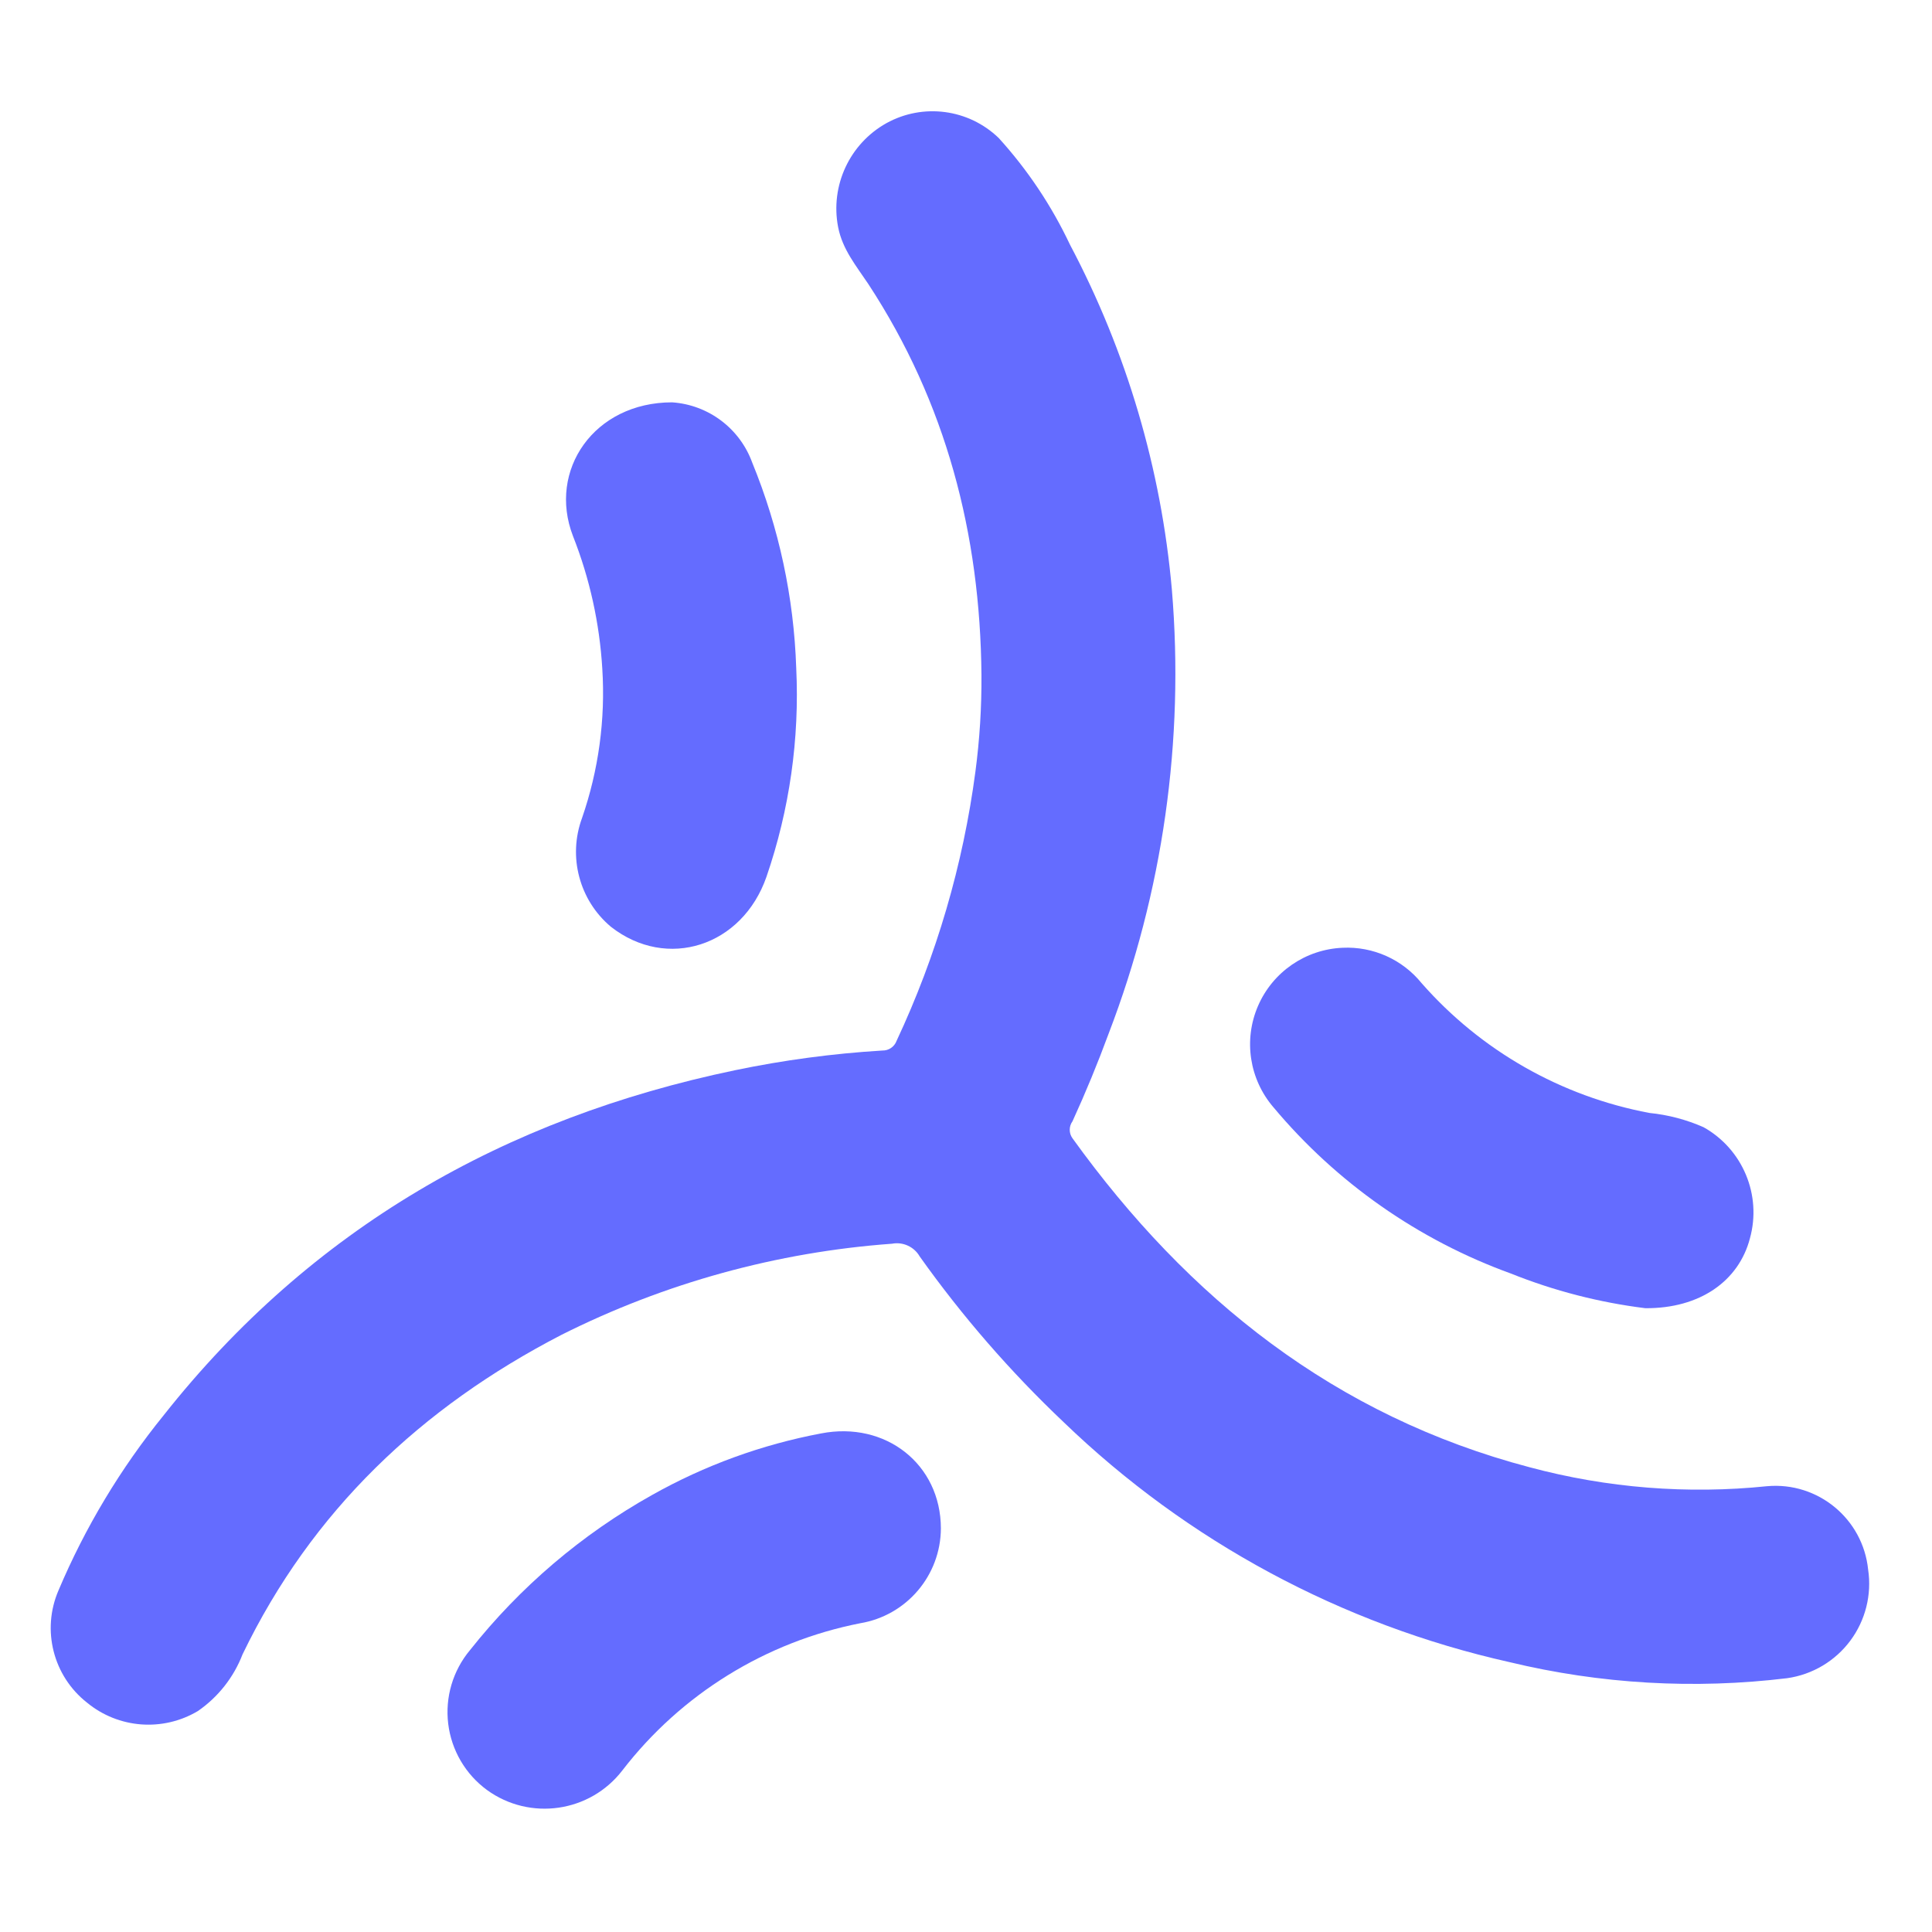
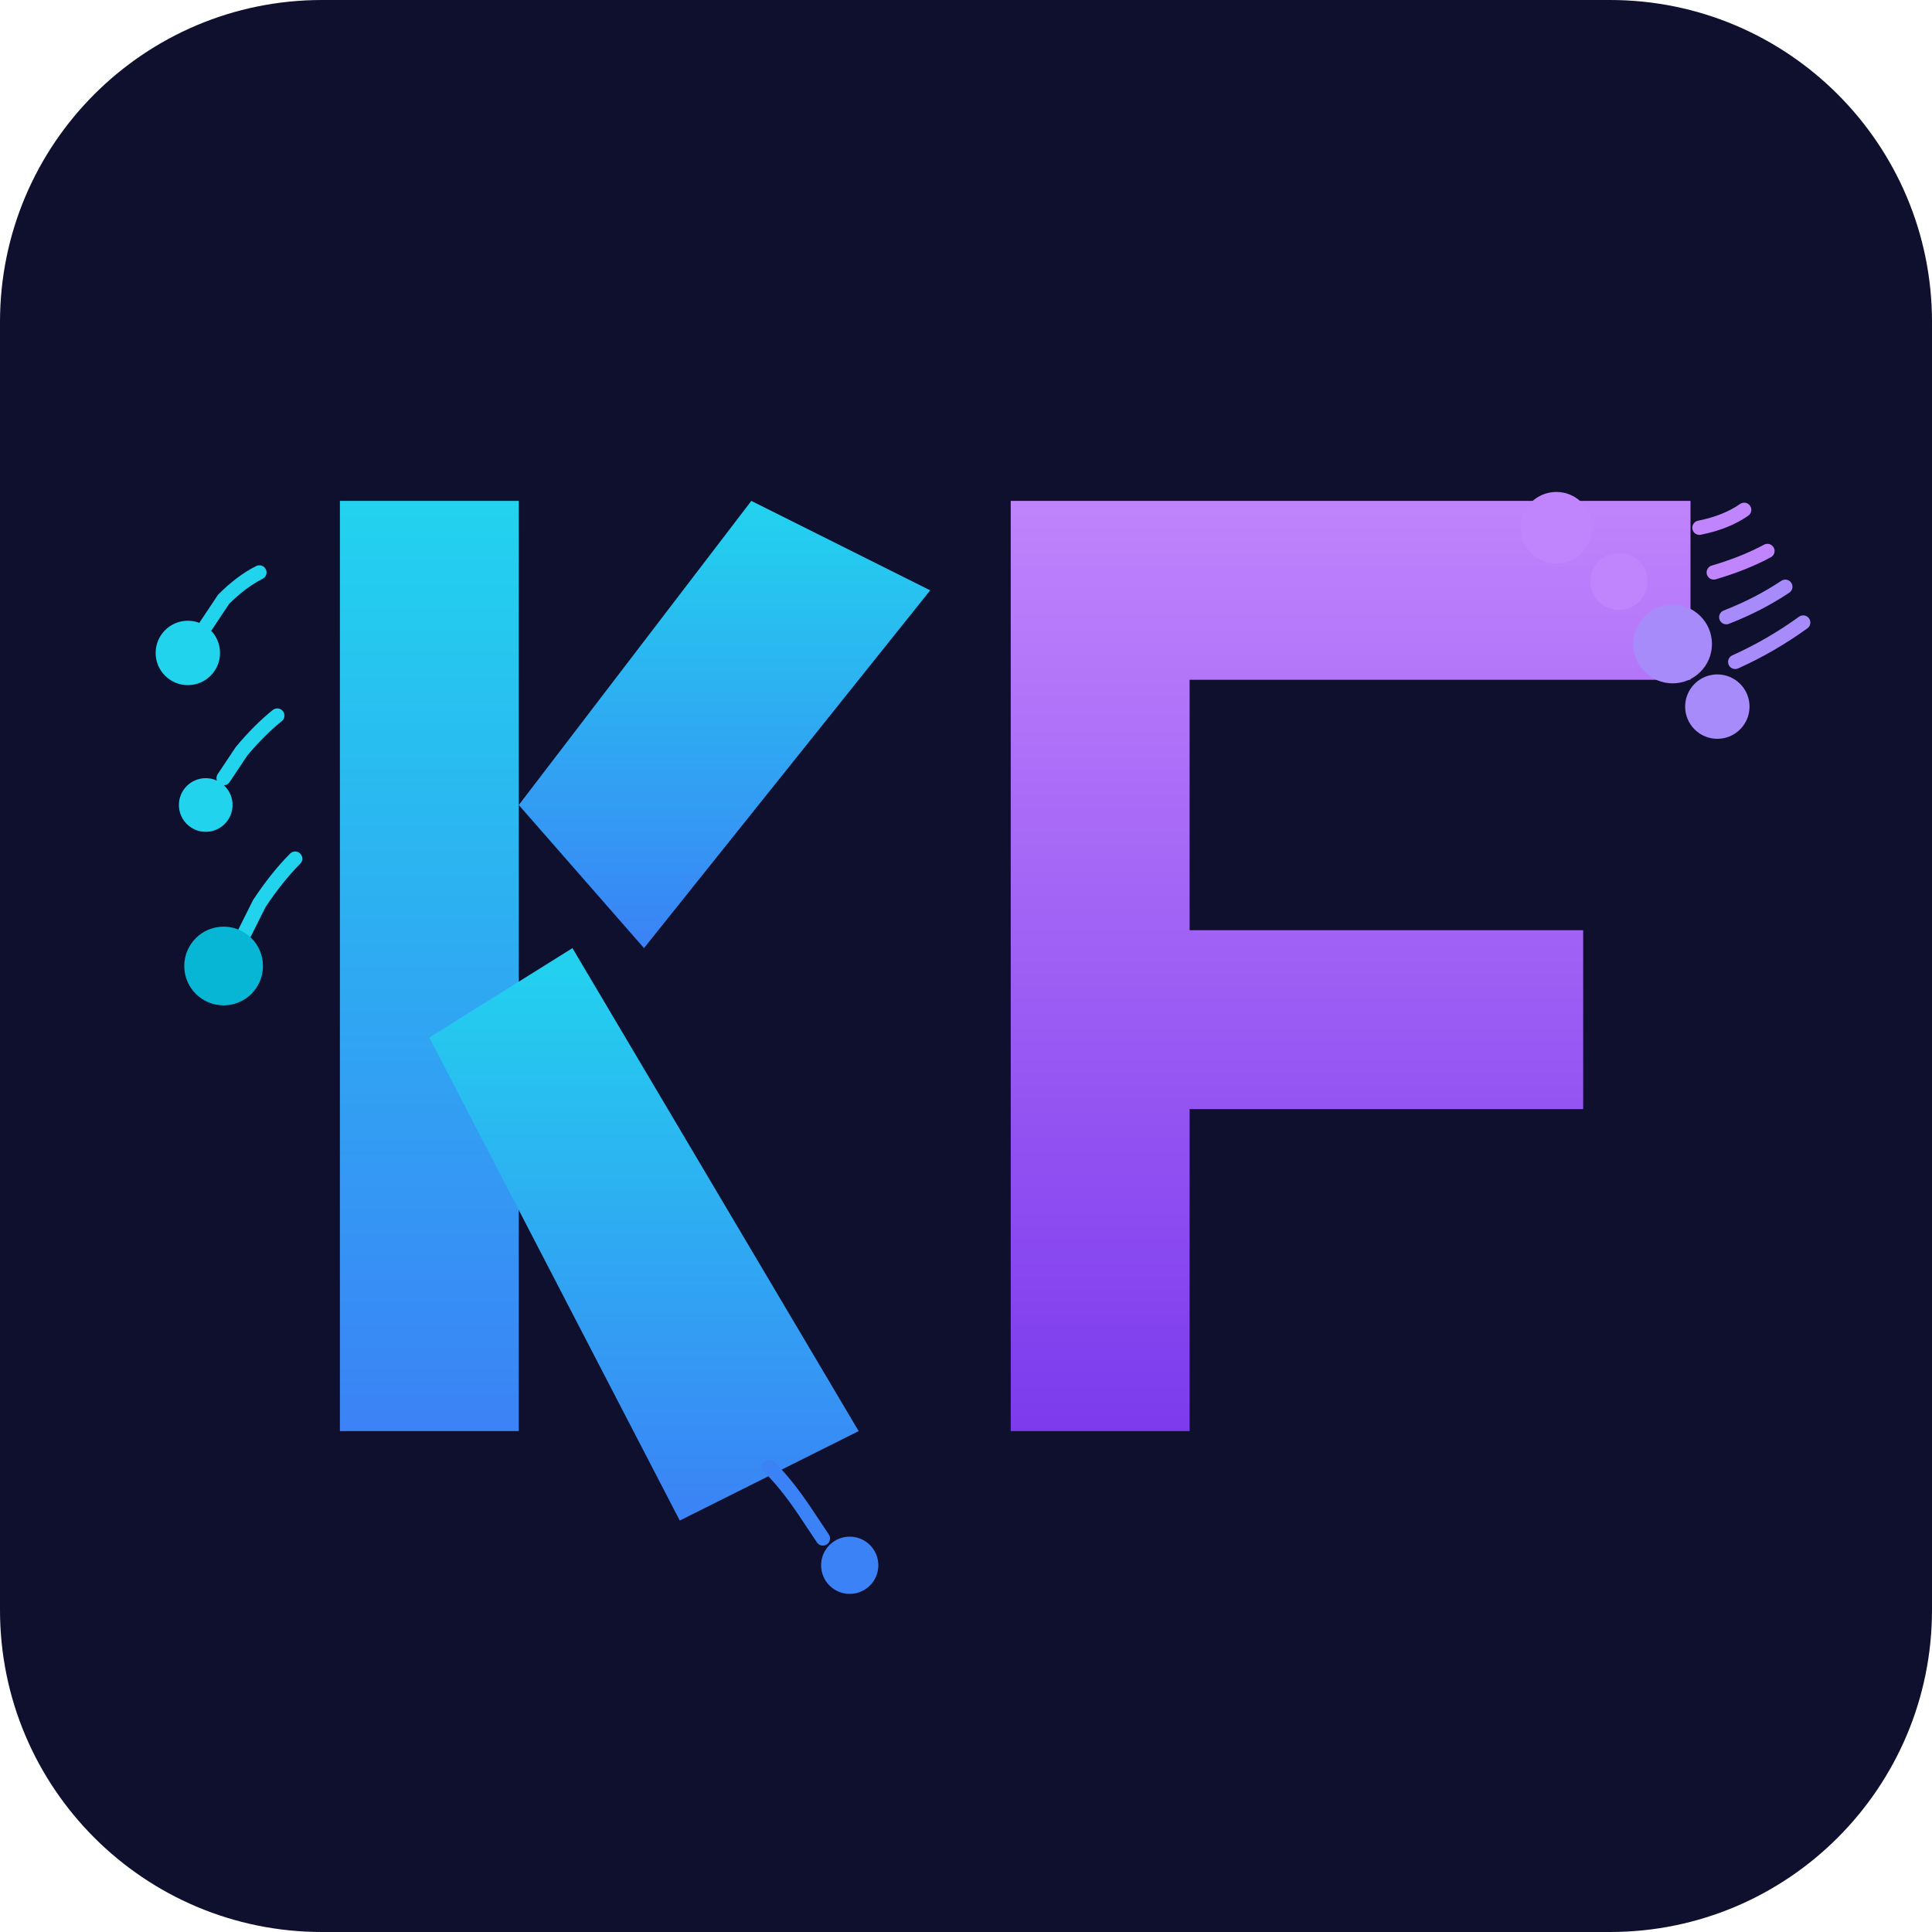
- <svg xmlns="http://www.w3.org/2000/svg" viewBox="0 0 160 160">
-   <path d="M81.28 55.9c-.1-11.67-2.93-22.55-9.37-32.38-1-1.5-2.14-2.86-2.5-4.71a8.1 8.1 0 014-8.61 7.89 7.89 0 019.3 1.23 35.999 35.999 0 015.9 8.83 75.18 75.18 0 018.44 28.58 83.211 83.211 0 01-5.23 36.74 102.983 102.983 0 01-3 7.28 1.2 1.2 0 000 1.41c9.58 13.3 21.76 23 37.85 27.24a54.37 54.37 0 0019.68 1.57 7.72 7.72 0 018.36 6.9 7.903 7.903 0 01-6.7 9 64.744 64.744 0 01-23-1.33 77.68 77.68 0 01-36.93-19.88 93.628 93.628 0 01-11.91-13.71 2.18 2.18 0 00-2.3-1.06 72.744 72.744 0 00-27.38 7.55c-11.6 6-20.67 14.58-26.4 26.45a10.134 10.134 0 01-3.7 4.7 8 8 0 01-9.19-.7 7.86 7.86 0 01-2.36-9.28 60.324 60.324 0 018.72-14.52c12.2-15.43 28.21-24.59 47.32-28.57A85.085 85.085 0 0173.07 87c.524.015 1-.307 1.18-.8a76.06 76.06 0 006.53-22.3c.351-2.652.518-5.325.5-8z" fill="#646cff" />
-   <path d="M136.26 108.34a44.742 44.742 0 01-11.13-2.87 46.108 46.108 0 01-19.66-13.76 8 8 0 015.72-13.22 7.93 7.93 0 016.54 2.93 33.27 33.27 0 0018.87 10.75c1.546.155 3.058.553 4.48 1.18a8.08 8.08 0 013.84 9.21c-.92 3.52-4.13 5.81-8.66 5.78zm-80.6-75.02a7.61 7.61 0 016.64 5 49.139 49.139 0 013.64 17 46.33 46.33 0 01-2.46 17.28c-2 5.77-8.24 7.79-12.89 4.15a8.1 8.1 0 01-2.39-9 31.679 31.679 0 001.68-12.36 35.77 35.77 0 00-2.43-11c-2.1-5.45 1.75-11.07 8.21-11.07zm22.26 93.25a8 8 0 01-6.68 7.86 32.88 32.88 0 00-19.7 12.19 8.13 8.13 0 01-11.21 1.62 8 8 0 01-1.41-11.58A51.043 51.043 0 0154 123.81a45.842 45.842 0 0114-5.1c5.35-1.04 9.91 2.56 9.92 7.86z" fill="#646cff" />
+ <svg xmlns="http://www.w3.org/2000/svg" viewBox="0 0 1080 1080" width="128" height="128">
+   <defs>
+     <linearGradient id="gradK-fav" x1="0%" y1="0%" x2="0%" y2="100%">
+       <stop offset="0%" style="stop-color:#22D3EE;stop-opacity:1" />
+       <stop offset="100%" style="stop-color:#3B82F6;stop-opacity:1" />
+     </linearGradient>
+     <linearGradient id="gradF-fav" x1="0%" y1="0%" x2="0%" y2="100%">
+       <stop offset="0%" style="stop-color:#C084FC;stop-opacity:1" />
+       <stop offset="100%" style="stop-color:#7C3AED;stop-opacity:1" />
+     </linearGradient>
+   </defs>
+   <rect width="1080" height="1080" rx="180" fill="#0F0F2E" />
+   <path d="M 190,280 L 290,280 L 290,800 L 190,800 Z" fill="url(#gradK-fav)" />
+   <path d="M 290,450 L 420,280 L 520,330 L 360,530 Z" fill="url(#gradK-fav)" />
+   <path d="M 320,530 L 480,800 L 380,850 L 240,580 Z" fill="url(#gradK-fav)" />
+   <path d="M 145,320 Q 135,325 125,335 L 115,350" stroke="#22D3EE" stroke-width="8" fill="none" stroke-linecap="round" />
+   <path d="M 155,400 Q 145,408 135,420 L 125,435" stroke="#22D3EE" stroke-width="8" fill="none" stroke-linecap="round" />
+   <path d="M 165,480 Q 155,490 145,505 L 135,525" stroke="#22D3EE" stroke-width="8" fill="none" stroke-linecap="round" />
+   <circle cx="105" cy="365" r="18" fill="#22D3EE" />
+   <circle cx="115" cy="450" r="15" fill="#22D3EE" />
+   <circle cx="125" cy="540" r="22" fill="#06B6D4" />
+   <path d="M 430,820 Q 440,830 450,845 L 460,860" stroke="#3B82F6" stroke-width="8" fill="none" stroke-linecap="round" />
+   <circle cx="475" cy="875" r="16" fill="#3B82F6" />
+   <path d="M 565,280 L 945,280 L 945,380 L 665,380 L 665,520 L 885,520 L 885,620 L 665,620 L 665,800 L 565,800 Z" fill="url(#gradF-fav)" />
+   <path d="M 950,295 Q 965,292 975,285" stroke="#C084FC" stroke-width="8" fill="none" stroke-linecap="round" />
+   <path d="M 958,320 Q 975,315 988,308" stroke="#C084FC" stroke-width="8" fill="none" stroke-linecap="round" />
+   <path d="M 965,345 Q 983,338 998,328" stroke="#A78BFA" stroke-width="8" fill="none" stroke-linecap="round" />
+   <path d="M 970,370 Q 990,361 1008,348" stroke="#A78BFA" stroke-width="8" fill="none" stroke-linecap="round" />
+   <circle cx="870" cy="295" r="20" fill="#C084FC" />
+   <circle cx="905" cy="325" r="16" fill="#C084FC" />
+   <circle cx="935" cy="360" r="22" fill="#A78BFA" />
+   <circle cx="960" cy="395" r="18" fill="#A78BFA" />
</svg>
